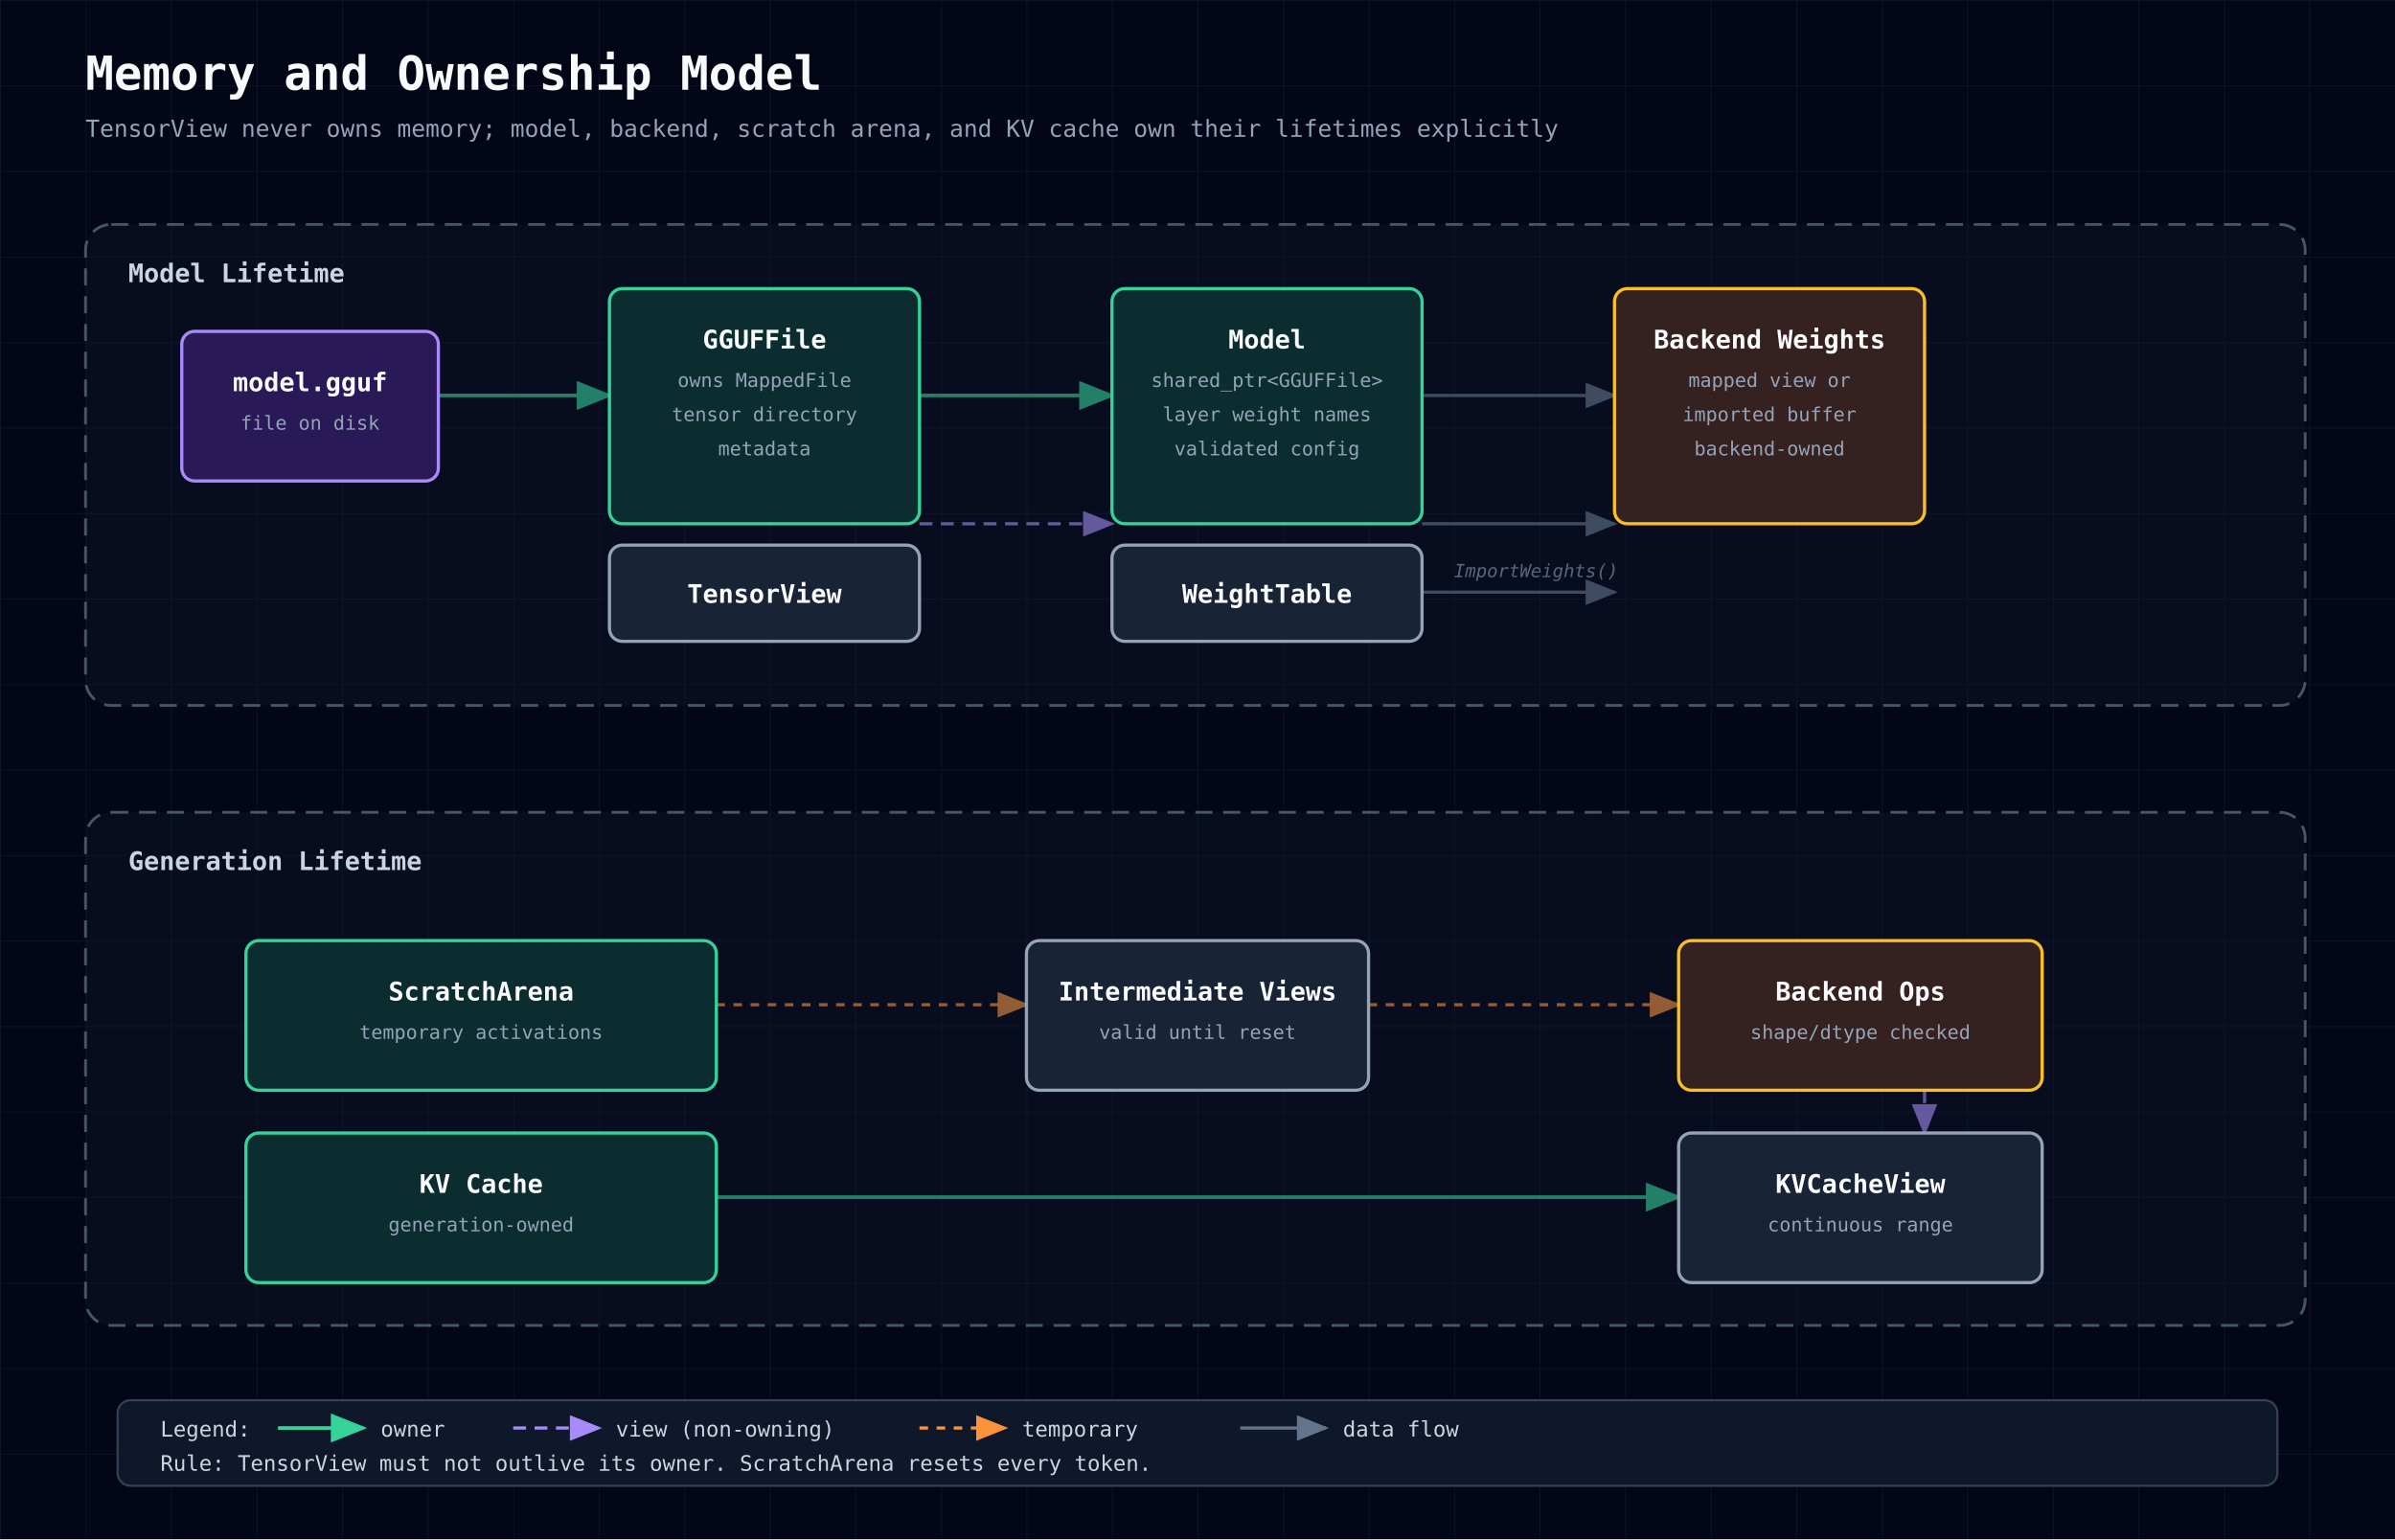
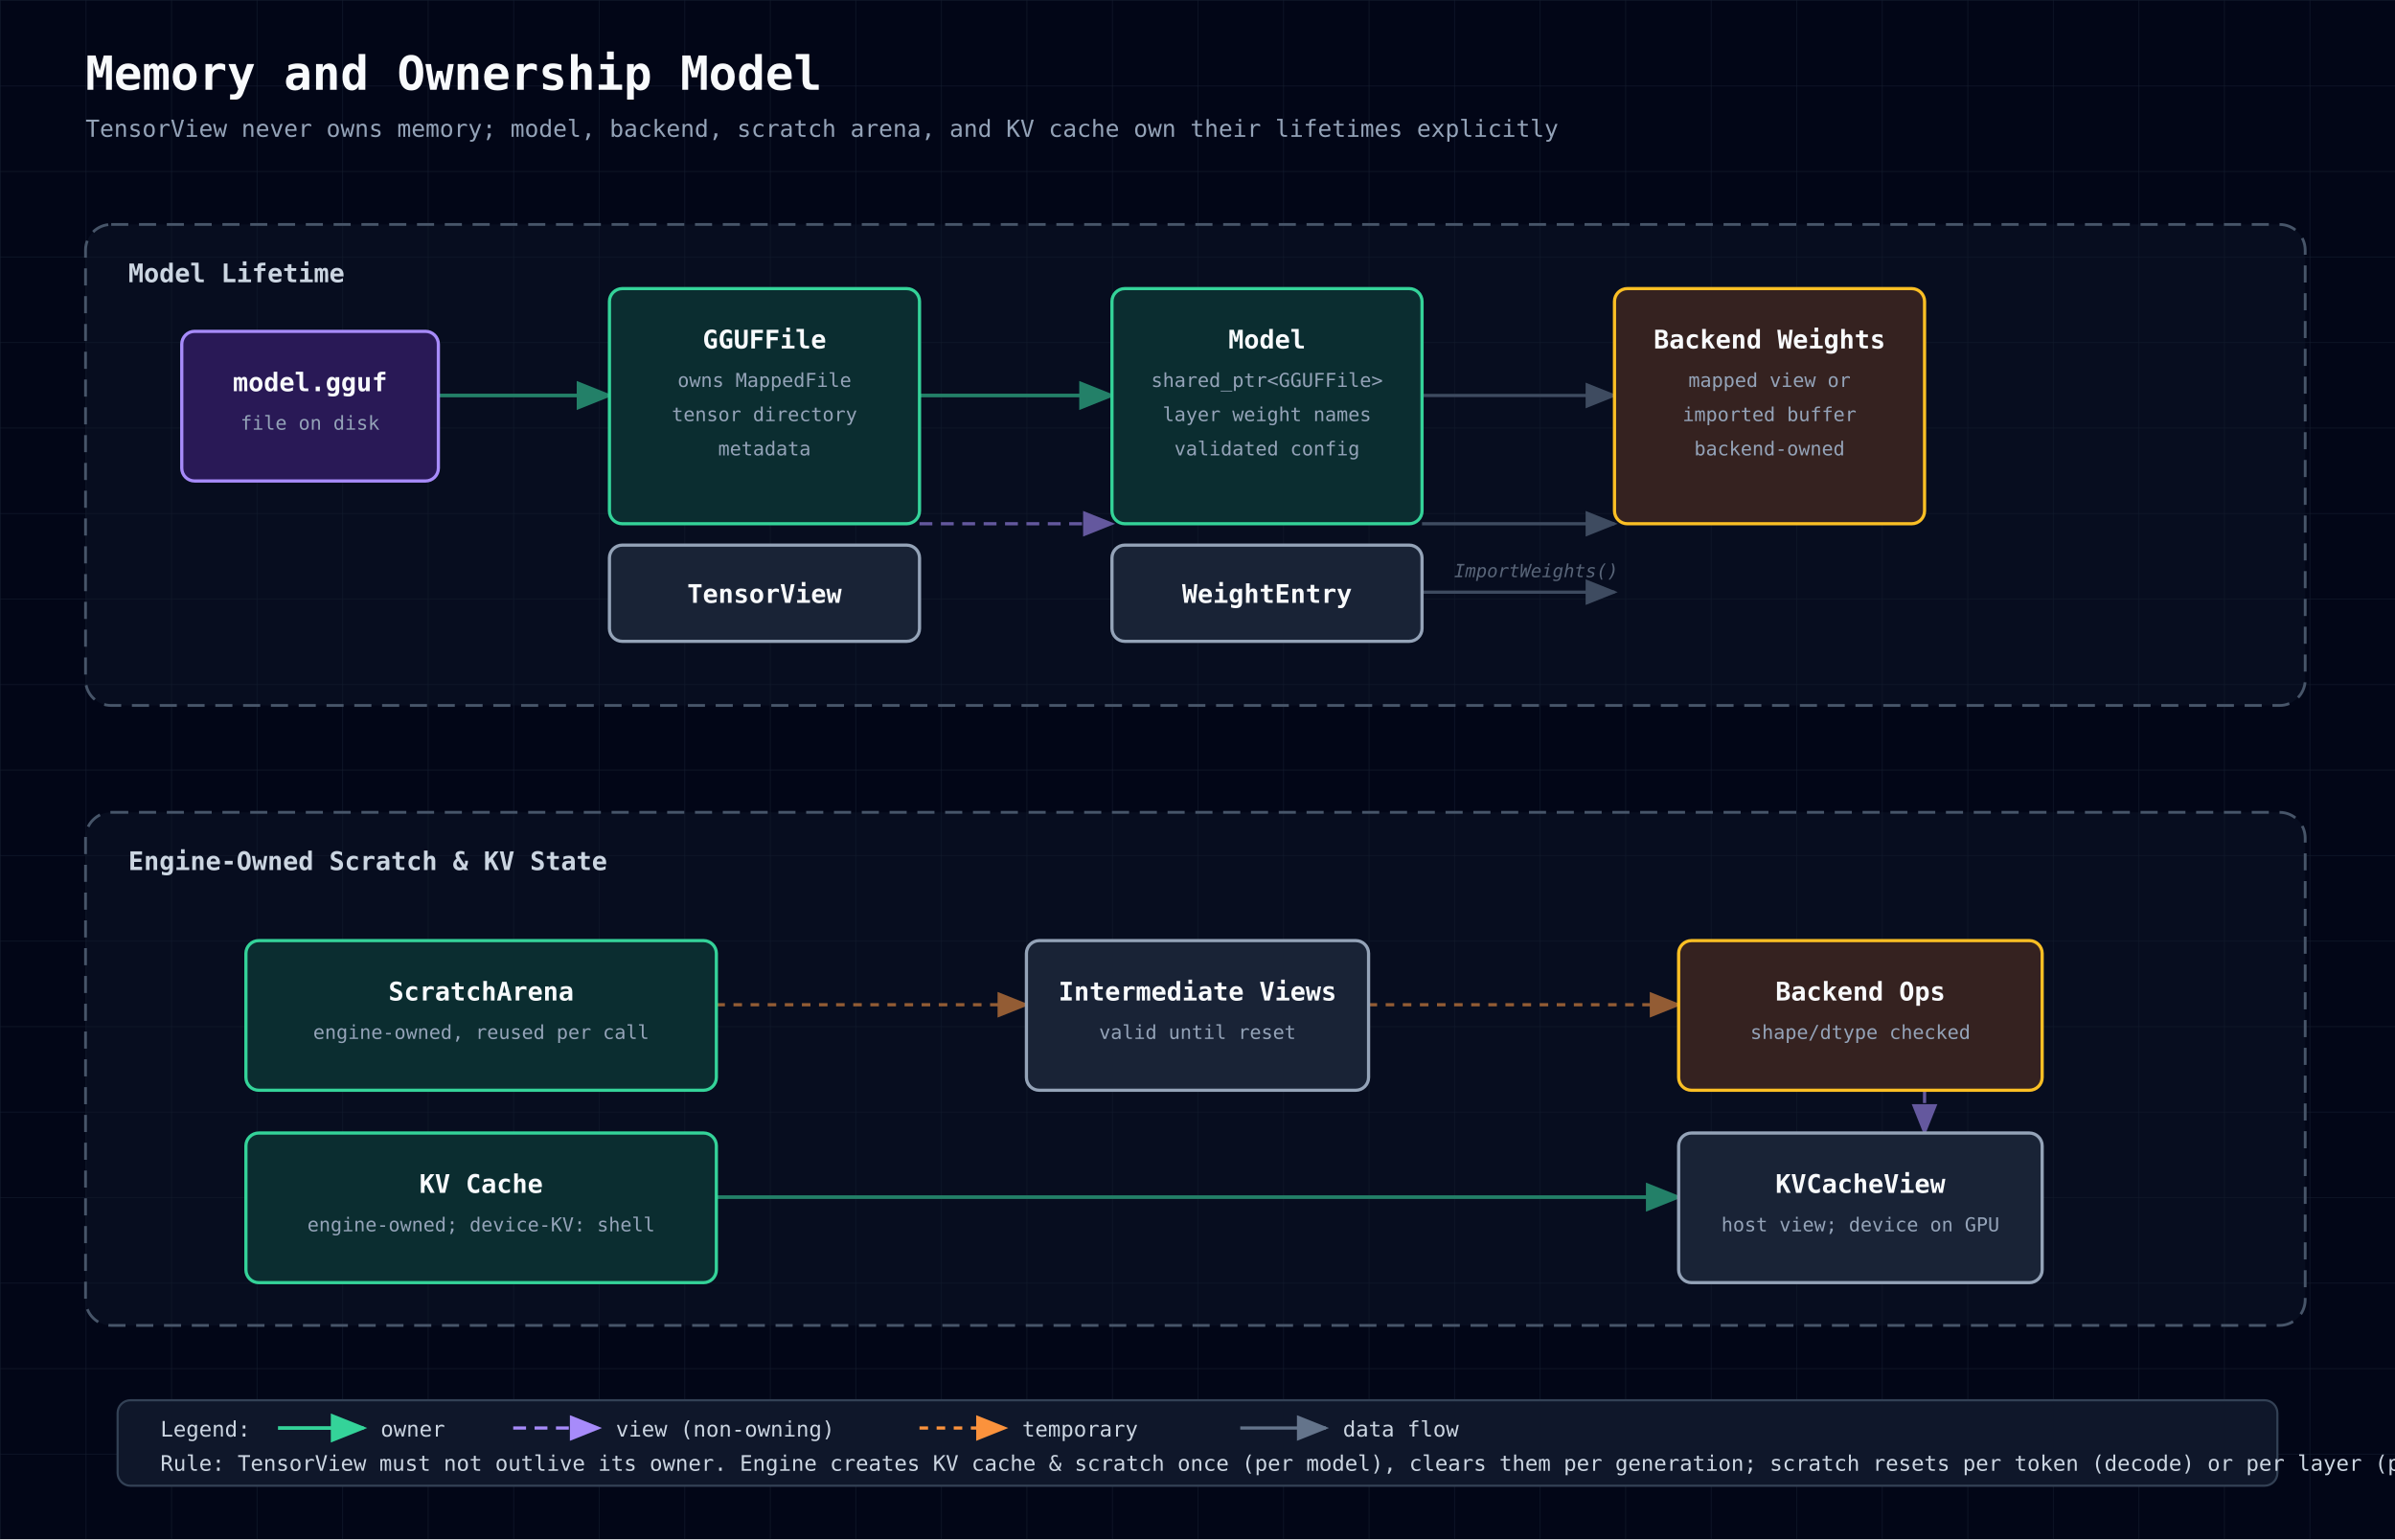
<svg xmlns="http://www.w3.org/2000/svg" width="1120" height="720" viewBox="0 0 1120 720" role="img" aria-labelledby="title desc">
  <defs>
    <pattern id="grid" width="40" height="40" patternUnits="userSpaceOnUse">
      <path d="M 40 0 L 0 0 0 40" fill="none" stroke="#1e293b" stroke-width="0.5" />
    </pattern>
    <marker id="arrow" markerWidth="10" markerHeight="8" refX="9" refY="4" orient="auto">
      <path d="M0,0 L10,4 L0,8 Z" fill="#64748b" />
    </marker>
    <marker id="arrow-own" markerWidth="10" markerHeight="8" refX="9" refY="4" orient="auto">
      <path d="M0,0 L10,4 L0,8 Z" fill="#34d399" />
    </marker>
    <marker id="arrow-view" markerWidth="10" markerHeight="8" refX="9" refY="4" orient="auto">
      <path d="M0,0 L10,4 L0,8 Z" fill="#a78bfa" />
    </marker>
    <marker id="arrow-temp" markerWidth="10" markerHeight="8" refX="9" refY="4" orient="auto">
      <path d="M0,0 L10,4 L0,8 Z" fill="#fb923c" />
    </marker>
    <style>
      text { font-family: "JetBrains Mono", "SFMono-Regular", Menlo, Consolas, monospace; }
      .bg { fill: #020617; }
      .title { fill: #f8fafc; font-size: 22px; font-weight: 700; }
      .subtitle { fill: #94a3b8; font-size: 11px; }
      .boundary { fill: rgba(15, 23, 42, 0.44); stroke: #475569; stroke-width: 1.3; stroke-dasharray: 8 5; }
      .boundary-title { fill: #cbd5e1; font-size: 12px; font-weight: 700; }
      .node-title { fill: #f8fafc; font-size: 12px; font-weight: 700; }
      .node-sub { fill: #94a3b8; font-size: 9px; }
      .note { fill: #cbd5e1; font-size: 10px; }
      .edge-label { fill: #94a3b8; font-size: 8.5px; font-style: italic; }
      .line { fill: none; stroke: #64748b; stroke-width: 1.5; marker-end: url(#arrow); }
      .own { fill: none; stroke: #34d399; stroke-width: 1.7; marker-end: url(#arrow-own); }
      .view { fill: none; stroke: #a78bfa; stroke-width: 1.5; stroke-dasharray: 6 4; marker-end: url(#arrow-view); }
      .temp { fill: none; stroke: #fb923c; stroke-width: 1.5; stroke-dasharray: 4 4; marker-end: url(#arrow-temp); }
      .file { fill: rgba(76, 29, 149, 0.42); stroke: #a78bfa; stroke-width: 1.5; }
      .owner { fill: rgba(6, 78, 59, 0.42); stroke: #34d399; stroke-width: 1.5; }
      .viewbox { fill: rgba(30, 41, 59, 0.72); stroke: #94a3b8; stroke-width: 1.5; }
      .backend { fill: rgba(120, 53, 15, 0.36); stroke: #fbbf24; stroke-width: 1.5; }
      .mask { fill: #0f172a; }
    </style>
  </defs>
  <rect class="bg" x="0" y="0" width="1120" height="720" />
  <rect x="0" y="0" width="1120" height="720" fill="url(#grid)" opacity="0.65" />
  <text class="title" x="40" y="42">Memory and Ownership Model</text>
  <text class="subtitle" x="40" y="64">TensorView never owns memory; model, backend, scratch arena, and KV cache own their lifetimes explicitly</text>
  <path class="own" d="M205 185 H285" />
  <path class="own" d="M430 185 H520" />
  <path class="view" d="M430 245 H520" />
  <path class="line" d="M665 185 H755" />
  <path class="line" d="M665 245 H755" />
  <path class="line" d="M665 277 H755" />
  <text class="edge-label" x="680" y="270">ImportWeights()</text>
  <path class="temp" d="M335 470 H480" />
  <path class="temp" d="M640 470 H785" />
  <path class="own" d="M335 560 H785" />
  <path class="view" d="M900 470 V530" />
  <rect class="boundary" x="40" y="105" width="1038" height="225" rx="12" />
  <text class="boundary-title" x="60" y="132">Model Lifetime</text>
  <rect class="boundary" x="40" y="380" width="1038" height="240" rx="12" />
-   <text class="boundary-title" x="60" y="407">Generation Lifetime</text>
+   <text class="boundary-title" x="60" y="407">Engine-Owned Scratch &amp; KV State</text>
  <rect class="mask" x="85" y="155" width="120" height="70" rx="6" />
  <rect class="file" x="85" y="155" width="120" height="70" rx="6" />
  <text class="node-title" x="145" y="183" text-anchor="middle">model.gguf</text>
  <text class="node-sub" x="145" y="201" text-anchor="middle">file on disk</text>
  <rect class="mask" x="285" y="135" width="145" height="110" rx="6" />
  <rect class="owner" x="285" y="135" width="145" height="110" rx="6" />
  <text class="node-title" x="357.5" y="163" text-anchor="middle">GGUFFile</text>
  <text class="node-sub" x="357.5" y="181" text-anchor="middle">owns MappedFile</text>
  <text class="node-sub" x="357.5" y="197" text-anchor="middle">tensor directory</text>
  <text class="node-sub" x="357.5" y="213" text-anchor="middle">metadata</text>
  <rect class="mask" x="520" y="135" width="145" height="110" rx="6" />
  <rect class="owner" x="520" y="135" width="145" height="110" rx="6" />
  <text class="node-title" x="592.5" y="163" text-anchor="middle">Model</text>
  <text class="node-sub" x="592.5" y="181" text-anchor="middle">shared_ptr&lt;GGUFFile&gt;</text>
  <text class="node-sub" x="592.5" y="197" text-anchor="middle">layer weight names</text>
  <text class="node-sub" x="592.5" y="213" text-anchor="middle">validated config</text>
  <rect class="mask" x="755" y="135" width="145" height="110" rx="6" />
  <rect class="backend" x="755" y="135" width="145" height="110" rx="6" />
  <text class="node-title" x="827.5" y="163" text-anchor="middle">Backend Weights</text>
  <text class="node-sub" x="827.5" y="181" text-anchor="middle">mapped view or</text>
  <text class="node-sub" x="827.5" y="197" text-anchor="middle">imported buffer</text>
  <text class="node-sub" x="827.5" y="213" text-anchor="middle">backend-owned</text>
  <rect class="mask" x="285" y="255" width="145" height="45" rx="6" />
  <rect class="viewbox" x="285" y="255" width="145" height="45" rx="6" />
  <text class="node-title" x="357.5" y="282" text-anchor="middle">TensorView</text>
  <rect class="mask" x="520" y="255" width="145" height="45" rx="6" />
  <rect class="viewbox" x="520" y="255" width="145" height="45" rx="6" />
-   <text class="node-title" x="592.5" y="282" text-anchor="middle">WeightTable</text>
+   <text class="node-title" x="592.5" y="282" text-anchor="middle">WeightEntry</text>
  <rect class="mask" x="115" y="440" width="220" height="70" rx="6" />
  <rect class="owner" x="115" y="440" width="220" height="70" rx="6" />
  <text class="node-title" x="225" y="468" text-anchor="middle">ScratchArena</text>
-   <text class="node-sub" x="225" y="486" text-anchor="middle">temporary activations</text>
+   <text class="node-sub" x="225" y="486" text-anchor="middle">engine-owned, reused per call</text>
  <rect class="mask" x="480" y="440" width="160" height="70" rx="6" />
  <rect class="viewbox" x="480" y="440" width="160" height="70" rx="6" />
  <text class="node-title" x="560" y="468" text-anchor="middle">Intermediate Views</text>
  <text class="node-sub" x="560" y="486" text-anchor="middle">valid until reset</text>
  <rect class="mask" x="785" y="440" width="170" height="70" rx="6" />
  <rect class="backend" x="785" y="440" width="170" height="70" rx="6" />
  <text class="node-title" x="870" y="468" text-anchor="middle">Backend Ops</text>
  <text class="node-sub" x="870" y="486" text-anchor="middle">shape/dtype checked</text>
  <rect class="mask" x="115" y="530" width="220" height="70" rx="6" />
  <rect class="owner" x="115" y="530" width="220" height="70" rx="6" />
  <text class="node-title" x="225" y="558" text-anchor="middle">KV Cache</text>
-   <text class="node-sub" x="225" y="576" text-anchor="middle">generation-owned</text>
+   <text class="node-sub" x="225" y="576" text-anchor="middle">engine-owned; device-KV: shell</text>
  <rect class="mask" x="785" y="530" width="170" height="70" rx="6" />
  <rect class="viewbox" x="785" y="530" width="170" height="70" rx="6" />
  <text class="node-title" x="870" y="558" text-anchor="middle">KVCacheView</text>
-   <text class="node-sub" x="870" y="576" text-anchor="middle">continuous range</text>
+   <text class="node-sub" x="870" y="576" text-anchor="middle">host view; device on GPU</text>
  <rect x="55" y="655" width="1010" height="40" rx="6" fill="#0f172a" stroke="#334155" stroke-width="1" />
  <text class="note" x="75" y="672">Legend:</text>
  <line x1="130" y1="668" x2="170" y2="668" stroke="#34d399" stroke-width="1.7" marker-end="url(#arrow-own)" />
  <text class="note" x="178" y="672">owner</text>
  <line x1="240" y1="668" x2="280" y2="668" stroke="#a78bfa" stroke-width="1.5" stroke-dasharray="6 4" marker-end="url(#arrow-view)" />
  <text class="note" x="288" y="672">view (non-owning)</text>
  <line x1="430" y1="668" x2="470" y2="668" stroke="#fb923c" stroke-width="1.5" stroke-dasharray="4 4" marker-end="url(#arrow-temp)" />
  <text class="note" x="478" y="672">temporary</text>
  <line x1="580" y1="668" x2="620" y2="668" stroke="#64748b" stroke-width="1.5" marker-end="url(#arrow)" />
  <text class="note" x="628" y="672">data flow</text>
-   <text class="note" x="75" y="688">Rule: TensorView must not outlive its owner. ScratchArena resets every token.</text>
+   <text class="note" x="75" y="688">Rule: TensorView must not outlive its owner. Engine creates KV cache &amp; scratch once (per model), clears them per generation; scratch resets per token (decode) or per layer (prefill).</text>
</svg>
